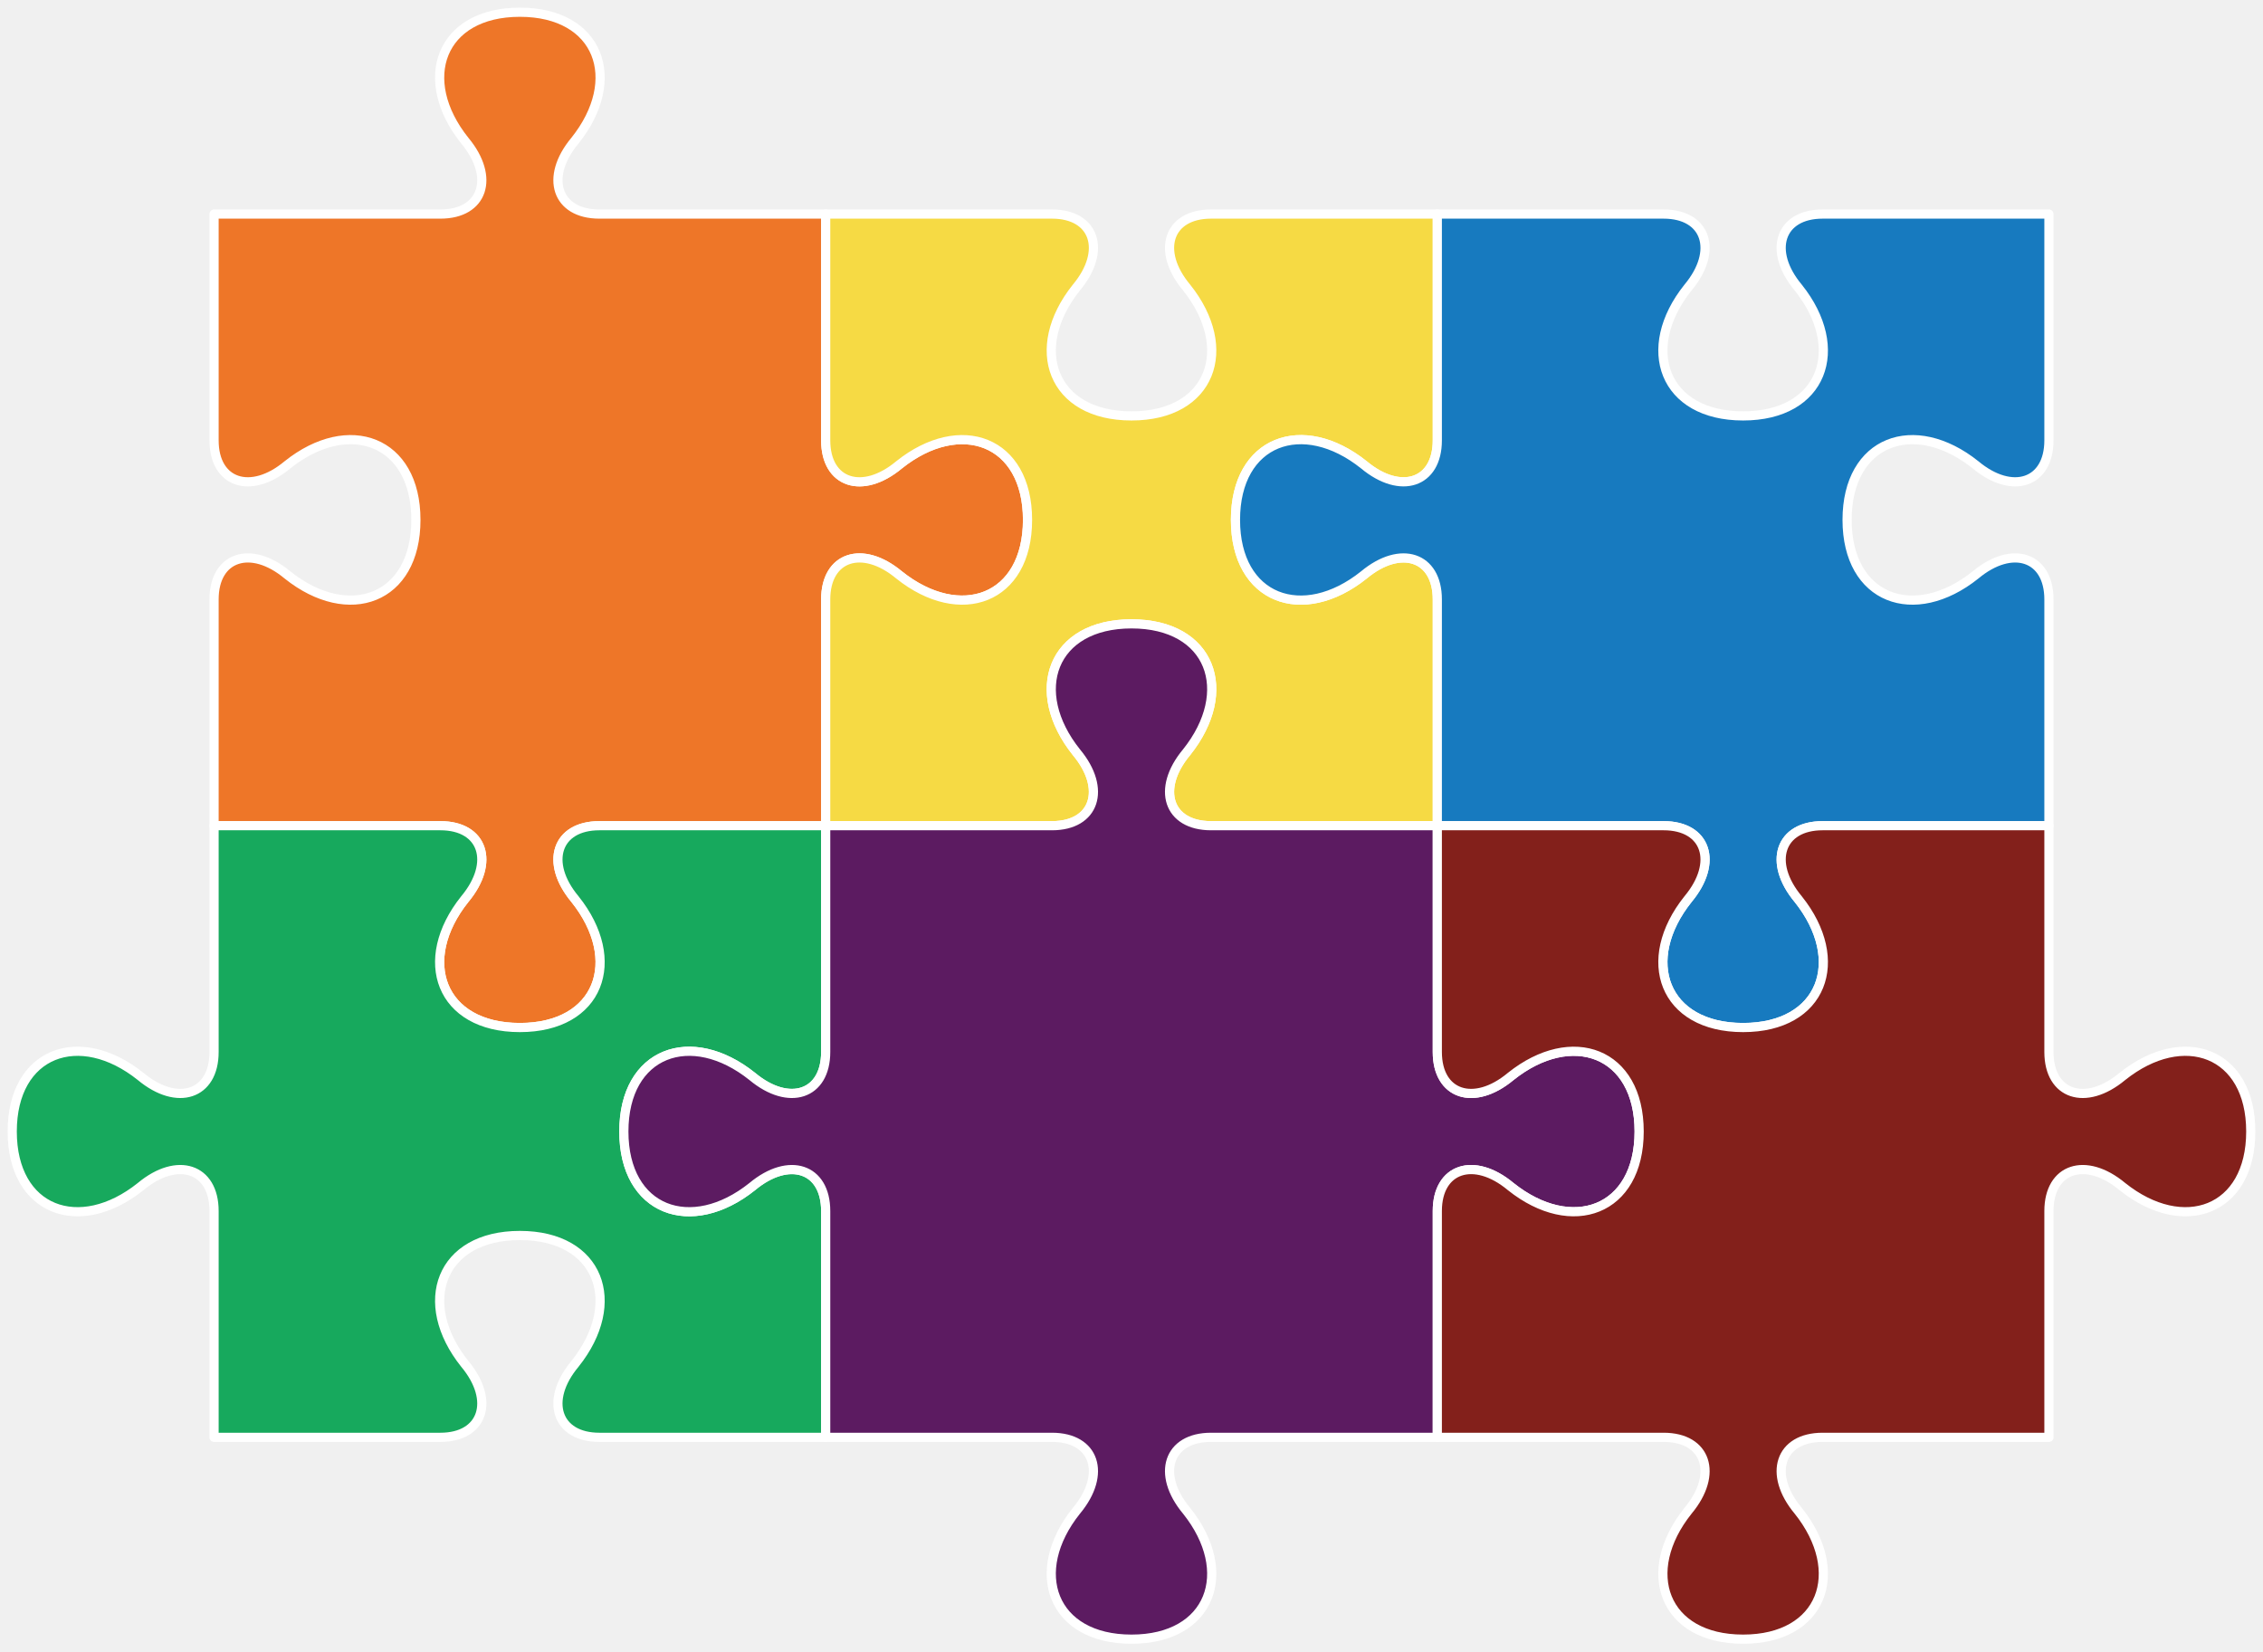
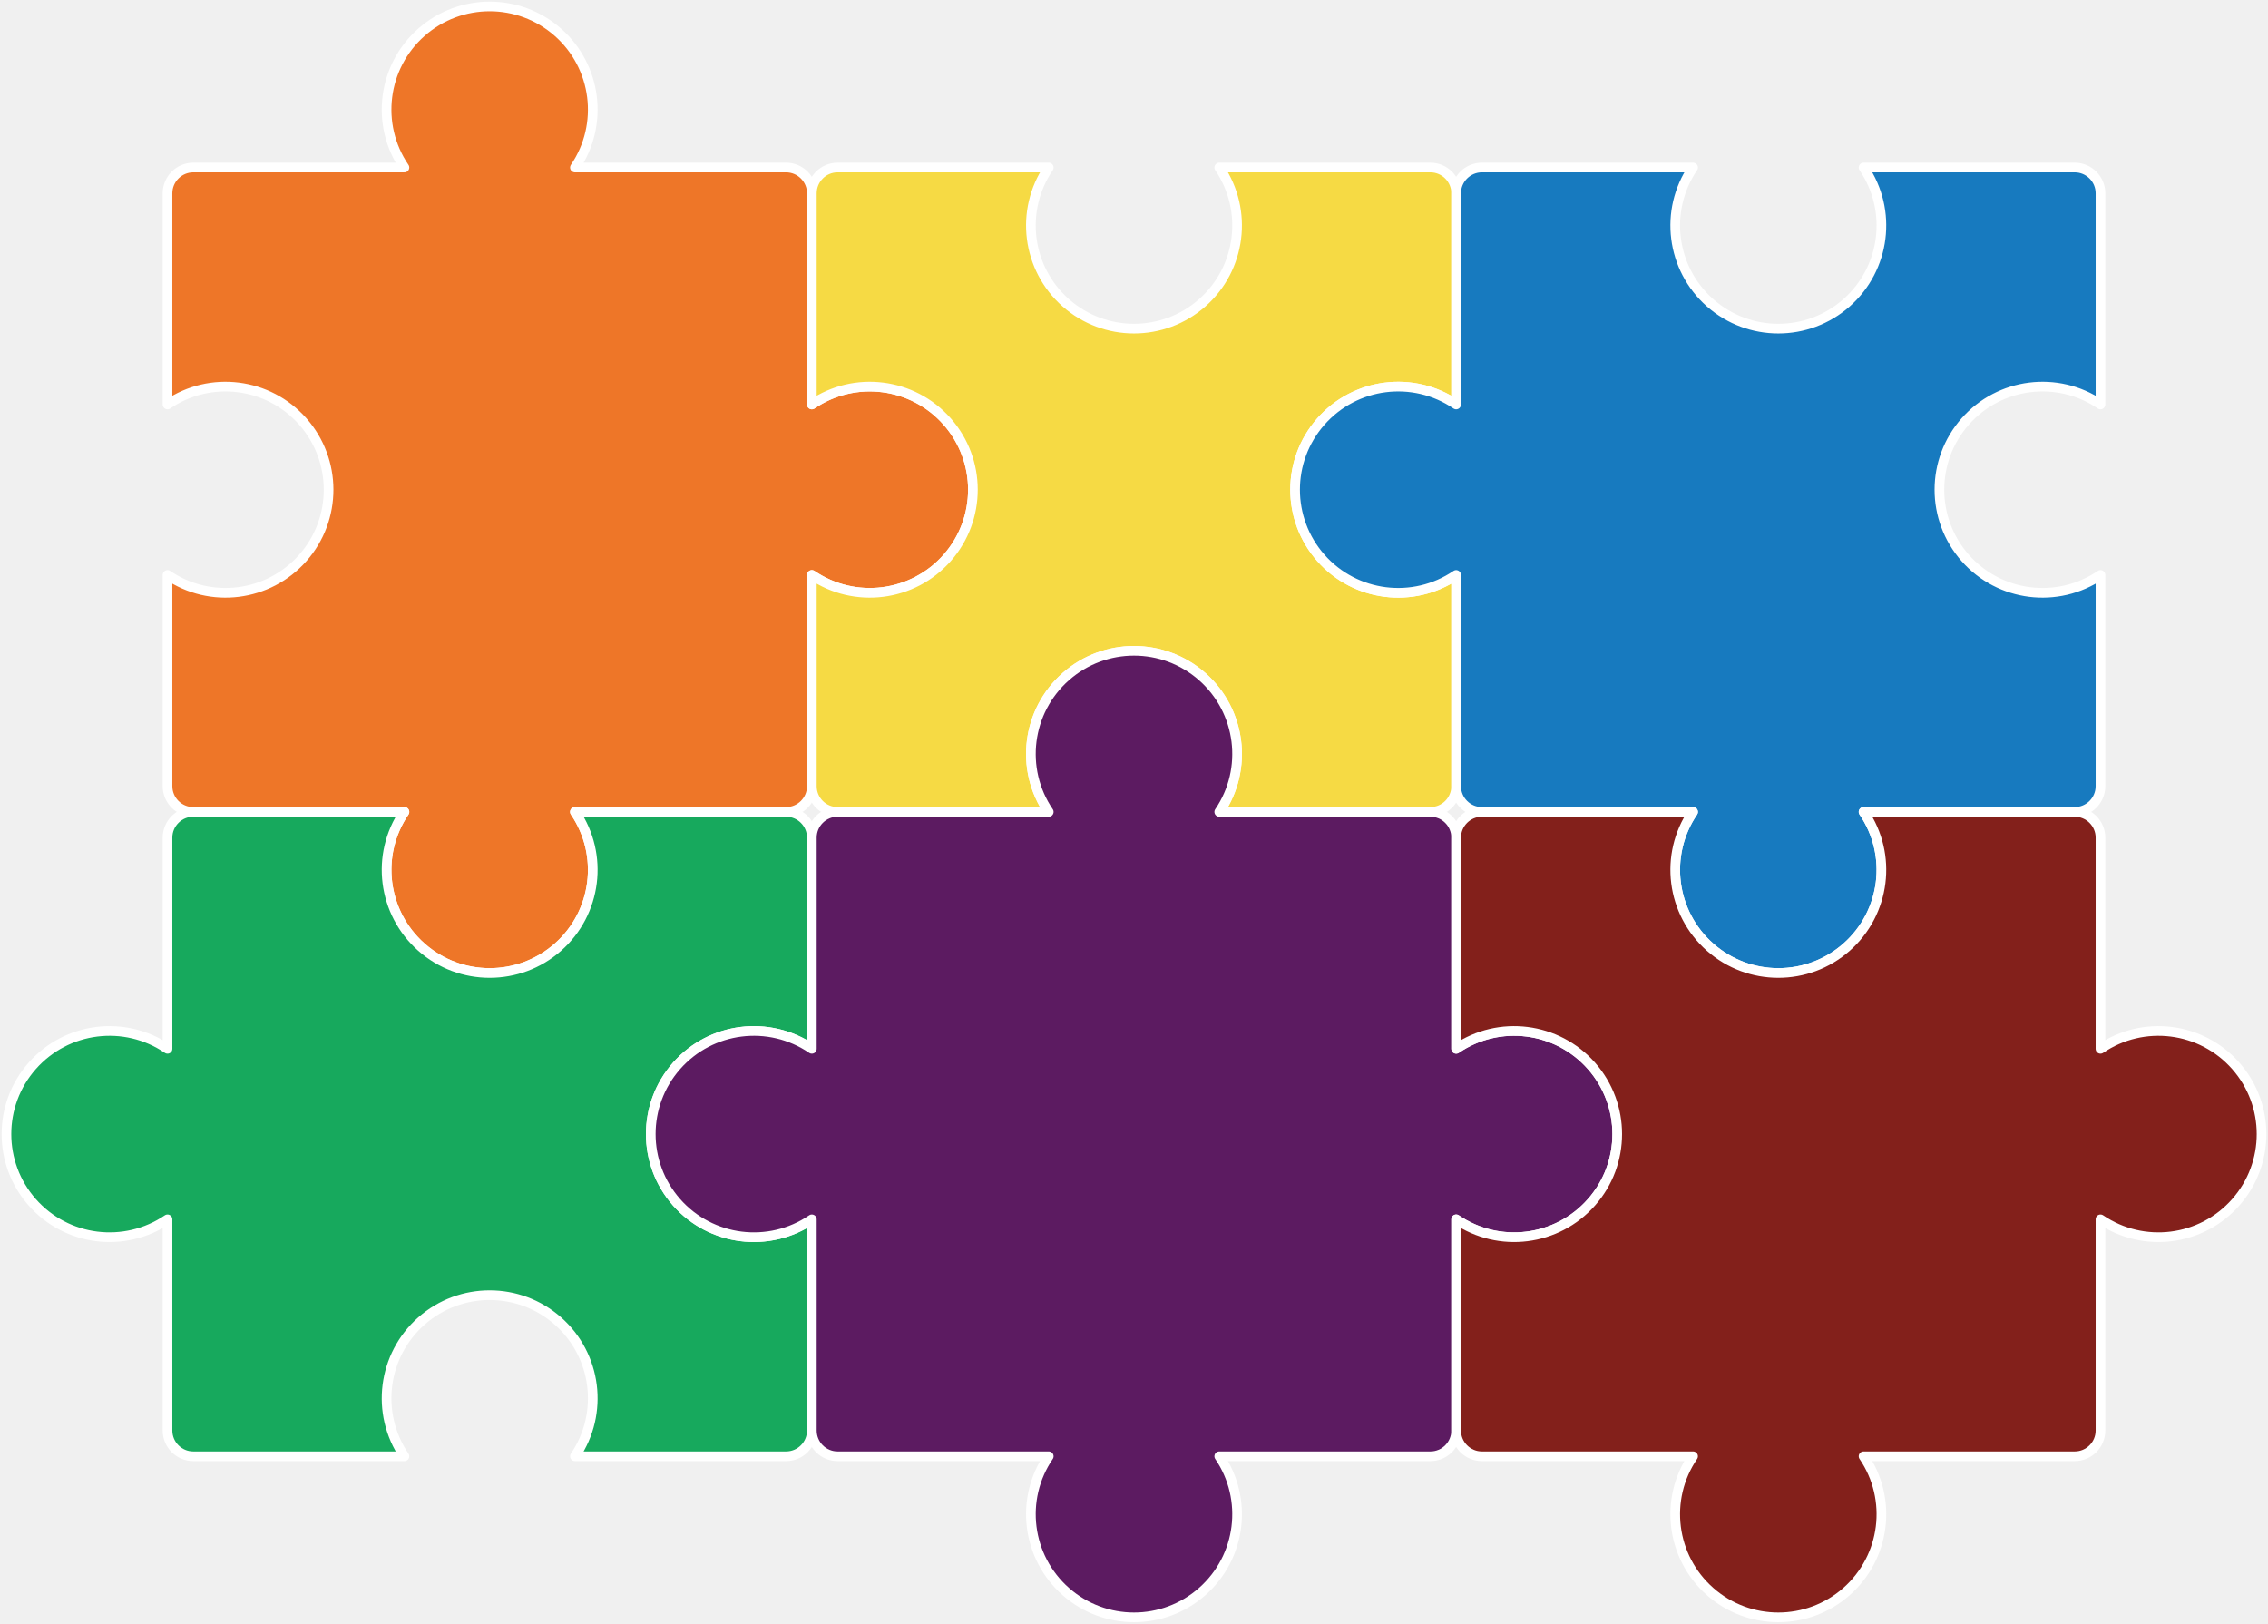
- <svg xmlns="http://www.w3.org/2000/svg" viewBox="-35 -35 370 270">
-   <path fill="#EE7628" stroke="#fff" stroke-width="1.5" stroke-linejoin="round" transform="translate(0 0)" d="M0,0 L37.0,0.0 C44.0,0.0 46.0,-6.0 41.0,-12.0 C33.0,-22.0 37.0,-33.0 50.0,-33.0 C63.0,-33.0 67.0,-22.0 59.0,-12.0 C54.0,-6.0 56.0,0.0 63.0,0.0 C70.0,0.0 100.0,0.0 100.0,0.0 L100.0,37.0 C100.0,44.0 106.0,46.0 112.0,41.0 C122.0,33.0 133.0,37.0 133.0,50.0 C133.0,63.0 122.0,67.0 112.0,59.0 C106.0,54.0 100.0,56.0 100.0,63.0 C100.0,70.0 100.0,100.0 100.0,100.0 L63.0,100.0 C56.0,100.0 54.0,106.0 59.0,112.0 C67.0,122.0 63.0,133.0 50.0,133.0 C37.0,133.0 33.0,122.0 41.0,112.0 C46.0,106.0 44.0,100.0 37.0,100.0 C30.0,100.0 0.0,100.0 0.0,100.0 L0.0,63.0 C0.0,56.0 6.0,54.0 12.0,59.0 C22.0,67.0 33.0,63.0 33.0,50.0 C33.0,37.0 22.0,33.0 12.0,41.0 C6.0,46.0 0.0,44.0 0.0,37.0 C0.0,30.0 0.0,0.0 0.0,0.0 Z" />
-   <path fill="#F6DA44" stroke="#fff" stroke-width="1.5" stroke-linejoin="round" transform="translate(100 0)" d="M0,0 L37.0,0.0 C44.0,0.0 46.0,6.0 41.0,12.0 C33.0,22.0 37.0,33.0 50.0,33.0 C63.0,33.0 67.0,22.0 59.0,12.0 C54.0,6.0 56.0,0.0 63.0,0.0 C70.0,0.0 100.0,0.0 100.0,0.0 L100.0,37.0 C100.0,44.0 94.0,46.0 88.0,41.0 C78.0,33.0 67.0,37.0 67.0,50.0 C67.0,63.0 78.0,67.0 88.0,59.0 C94.0,54.0 100.0,56.0 100.0,63.0 C100.0,70.0 100.0,100.0 100.0,100.0 L63.0,100.0 C56.0,100.0 54.0,94.0 59.0,88.0 C67.0,78.0 63.0,67.0 50.0,67.0 C37.0,67.0 33.0,78.0 41.0,88.0 C46.0,94.0 44.0,100.0 37.0,100.0 C30.0,100.0 0.0,100.0 0.0,100.0 L0.0,63.0 C0.0,56.0 6.0,54.0 12.0,59.0 C22.0,67.0 33.0,63.0 33.0,50.0 C33.0,37.0 22.0,33.0 12.0,41.0 C6.0,46.0 0.0,44.0 0.0,37.0 C0.0,30.0 0.0,0.0 0.0,0.0 Z" />
-   <path fill="#177ABF" stroke="#fff" stroke-width="1.5" stroke-linejoin="round" transform="translate(200 0)" d="M0,0 L37.0,0.0 C44.0,0.0 46.0,6.0 41.0,12.0 C33.0,22.0 37.0,33.0 50.0,33.0 C63.0,33.0 67.0,22.0 59.0,12.0 C54.0,6.0 56.0,0.0 63.0,0.0 C70.0,0.0 100.0,0.0 100.0,0.0 L100.0,37.0 C100.0,44.0 94.0,46.0 88.0,41.0 C78.0,33.0 67.0,37.0 67.0,50.0 C67.0,63.0 78.0,67.0 88.0,59.0 C94.0,54.0 100.0,56.0 100.0,63.0 C100.0,70.0 100.0,100.0 100.0,100.0 L63.0,100.0 C56.0,100.0 54.0,106.0 59.0,112.0 C67.0,122.0 63.0,133.0 50.0,133.0 C37.0,133.0 33.0,122.0 41.0,112.0 C46.0,106.0 44.0,100.0 37.0,100.0 C30.0,100.0 0.0,100.0 0.0,100.0 L0.0,63.0 C0.0,56.0 -6.0,54.0 -12.0,59.0 C-22.0,67.0 -33.0,63.0 -33.0,50.0 C-33.0,37.0 -22.0,33.0 -12.0,41.0 C-6.0,46.0 0.0,44.0 0.0,37.0 C0.0,30.0 0.0,0.0 0.0,0.0 Z" />
-   <path fill="#17A95D" stroke="#fff" stroke-width="1.5" stroke-linejoin="round" transform="translate(0 100)" d="M0,0 L37.0,0.0 C44.0,0.0 46.0,6.0 41.0,12.0 C33.0,22.0 37.0,33.0 50.0,33.0 C63.0,33.0 67.0,22.0 59.0,12.0 C54.0,6.0 56.0,0.0 63.0,0.0 C70.0,0.0 100.0,0.0 100.0,0.0 L100.0,37.0 C100.0,44.0 94.0,46.0 88.0,41.0 C78.0,33.0 67.0,37.0 67.0,50.0 C67.0,63.0 78.0,67.0 88.0,59.0 C94.0,54.0 100.0,56.0 100.0,63.0 C100.0,70.0 100.0,100.0 100.0,100.0 L63.0,100.0 C56.0,100.0 54.0,94.0 59.0,88.0 C67.0,78.0 63.0,67.0 50.0,67.0 C37.0,67.0 33.0,78.0 41.0,88.0 C46.0,94.0 44.0,100.0 37.0,100.0 C30.0,100.0 0.0,100.0 0.0,100.0 L0.0,63.0 C0.0,56.0 -6.0,54.0 -12.0,59.0 C-22.0,67.0 -33.0,63.0 -33.0,50.0 C-33.0,37.0 -22.0,33.0 -12.0,41.0 C-6.0,46.0 0.0,44.0 0.0,37.0 C0.0,30.0 0.0,0.0 0.0,0.0 Z" />
-   <path fill="#5C1B61" stroke="#fff" stroke-width="1.5" stroke-linejoin="round" transform="translate(100 100)" d="M0,0 L37.0,0.0 C44.0,0.0 46.0,-6.0 41.0,-12.0 C33.0,-22.0 37.0,-33.0 50.0,-33.0 C63.0,-33.0 67.0,-22.0 59.0,-12.0 C54.0,-6.0 56.0,0.0 63.0,0.0 C70.0,0.0 100.0,0.0 100.0,0.0 L100.0,37.0 C100.0,44.0 106.0,46.0 112.0,41.0 C122.0,33.0 133.0,37.0 133.0,50.0 C133.0,63.0 122.0,67.0 112.0,59.0 C106.0,54.0 100.0,56.0 100.0,63.0 C100.0,70.0 100.0,100.0 100.0,100.0 L63.0,100.0 C56.0,100.0 54.0,106.0 59.0,112.0 C67.0,122.0 63.0,133.0 50.0,133.0 C37.0,133.0 33.0,122.0 41.0,112.0 C46.0,106.0 44.0,100.0 37.0,100.0 C30.0,100.0 0.0,100.0 0.0,100.0 L0.0,63.0 C0.0,56.0 -6.0,54.0 -12.0,59.0 C-22.0,67.0 -33.0,63.0 -33.0,50.0 C-33.0,37.0 -22.0,33.0 -12.0,41.0 C-6.0,46.0 0.0,44.0 0.0,37.0 C0.0,30.0 0.0,0.0 0.0,0.0 Z" />
-   <path fill="#83201B" stroke="#fff" stroke-width="1.5" stroke-linejoin="round" transform="translate(200 100)" d="M0,0 L37.0,0.0 C44.0,0.0 46.0,6.0 41.0,12.0 C33.0,22.0 37.0,33.0 50.0,33.0 C63.0,33.0 67.0,22.0 59.0,12.0 C54.0,6.0 56.0,0.0 63.0,0.0 C70.0,0.0 100.0,0.0 100.0,0.0 L100.0,37.0 C100.0,44.0 106.0,46.0 112.0,41.0 C122.0,33.0 133.0,37.0 133.0,50.0 C133.0,63.0 122.0,67.0 112.0,59.0 C106.0,54.0 100.0,56.0 100.0,63.0 C100.0,70.0 100.0,100.0 100.0,100.0 L63.0,100.0 C56.0,100.0 54.0,106.0 59.0,112.0 C67.0,122.0 63.0,133.0 50.0,133.0 C37.0,133.0 33.0,122.0 41.0,112.0 C46.0,106.0 44.0,100.0 37.0,100.0 C30.0,100.0 0.0,100.0 0.0,100.0 L0.0,63.0 C0.0,56.0 6.0,54.0 12.0,59.0 C22.0,67.0 33.0,63.0 33.0,50.0 C33.0,37.0 22.0,33.0 12.0,41.0 C6.0,46.0 0.0,44.0 0.0,37.0 C0.0,30.0 0.0,0.0 0.0,0.0 Z" />
+ <svg xmlns="http://www.w3.org/2000/svg" viewBox="-26 -26 352 252">
+   <path fill="#EE7628" stroke="#fff" stroke-width="1.5" stroke-linejoin="round" transform="translate(0 0)" d="M4,0 L36.77,0.0 A16,16 0 1 1 63.23,0.0 L96,0 A4,4 0 0 1 100,4 L100.0,36.77 A16,16 0 1 1 100.0,63.23 L100,96 A4,4 0 0 1 96,100 L63.23,100.0 A16,16 0 1 1 36.77,100.0 L4,100 A4,4 0 0 1 0,96 L0.0,63.23 A16,16 0 1 0 0.0,36.77 L0,4 A4,4 0 0 1 4,0 Z" />
+   <path fill="#F6DA44" stroke="#fff" stroke-width="1.5" stroke-linejoin="round" transform="translate(100 0)" d="M4,0 L36.77,0.0 A16,16 0 1 0 63.23,0.0 L96,0 A4,4 0 0 1 100,4 L100.0,36.77 A16,16 0 1 0 100.0,63.23 L100,96 A4,4 0 0 1 96,100 L63.23,100.0 A16,16 0 1 0 36.77,100.0 L4,100 A4,4 0 0 1 0,96 L0.0,63.23 A16,16 0 1 0 0.0,36.77 L0,4 A4,4 0 0 1 4,0 Z" />
+   <path fill="#177ABF" stroke="#fff" stroke-width="1.5" stroke-linejoin="round" transform="translate(200 0)" d="M4,0 L36.77,0.0 A16,16 0 1 0 63.23,0.0 L96,0 A4,4 0 0 1 100,4 L100.0,36.77 A16,16 0 1 0 100.0,63.23 L100,96 A4,4 0 0 1 96,100 L63.23,100.0 A16,16 0 1 1 36.77,100.0 L4,100 A4,4 0 0 1 0,96 L0.0,63.23 A16,16 0 1 1 0.0,36.77 L0,4 A4,4 0 0 1 4,0 Z" />
+   <path fill="#17A95D" stroke="#fff" stroke-width="1.5" stroke-linejoin="round" transform="translate(0 100)" d="M4,0 L36.77,0.0 A16,16 0 1 0 63.23,0.0 L96,0 A4,4 0 0 1 100,4 L100.0,36.77 A16,16 0 1 0 100.0,63.23 L100,96 A4,4 0 0 1 96,100 L63.23,100.0 A16,16 0 1 0 36.77,100.0 L4,100 A4,4 0 0 1 0,96 L0.0,63.23 A16,16 0 1 1 0.0,36.77 L0,4 A4,4 0 0 1 4,0 Z" />
+   <path fill="#5C1B61" stroke="#fff" stroke-width="1.5" stroke-linejoin="round" transform="translate(100 100)" d="M4,0 L36.77,0.0 A16,16 0 1 1 63.23,0.0 L96,0 A4,4 0 0 1 100,4 L100.0,36.77 A16,16 0 1 1 100.0,63.23 L100,96 A4,4 0 0 1 96,100 L63.23,100.0 A16,16 0 1 1 36.77,100.0 L4,100 A4,4 0 0 1 0,96 L0.0,63.23 A16,16 0 1 1 0.0,36.77 L0,4 A4,4 0 0 1 4,0 Z" />
+   <path fill="#83201B" stroke="#fff" stroke-width="1.5" stroke-linejoin="round" transform="translate(200 100)" d="M4,0 L36.77,0.0 A16,16 0 1 0 63.23,0.0 L96,0 A4,4 0 0 1 100,4 L100.0,36.77 A16,16 0 1 1 100.0,63.23 L100,96 A4,4 0 0 1 96,100 L63.23,100.0 A16,16 0 1 1 36.77,100.0 L4,100 A4,4 0 0 1 0,96 L0.0,63.23 A16,16 0 1 0 0.0,36.77 L0,4 A4,4 0 0 1 4,0 Z" />
</svg>
